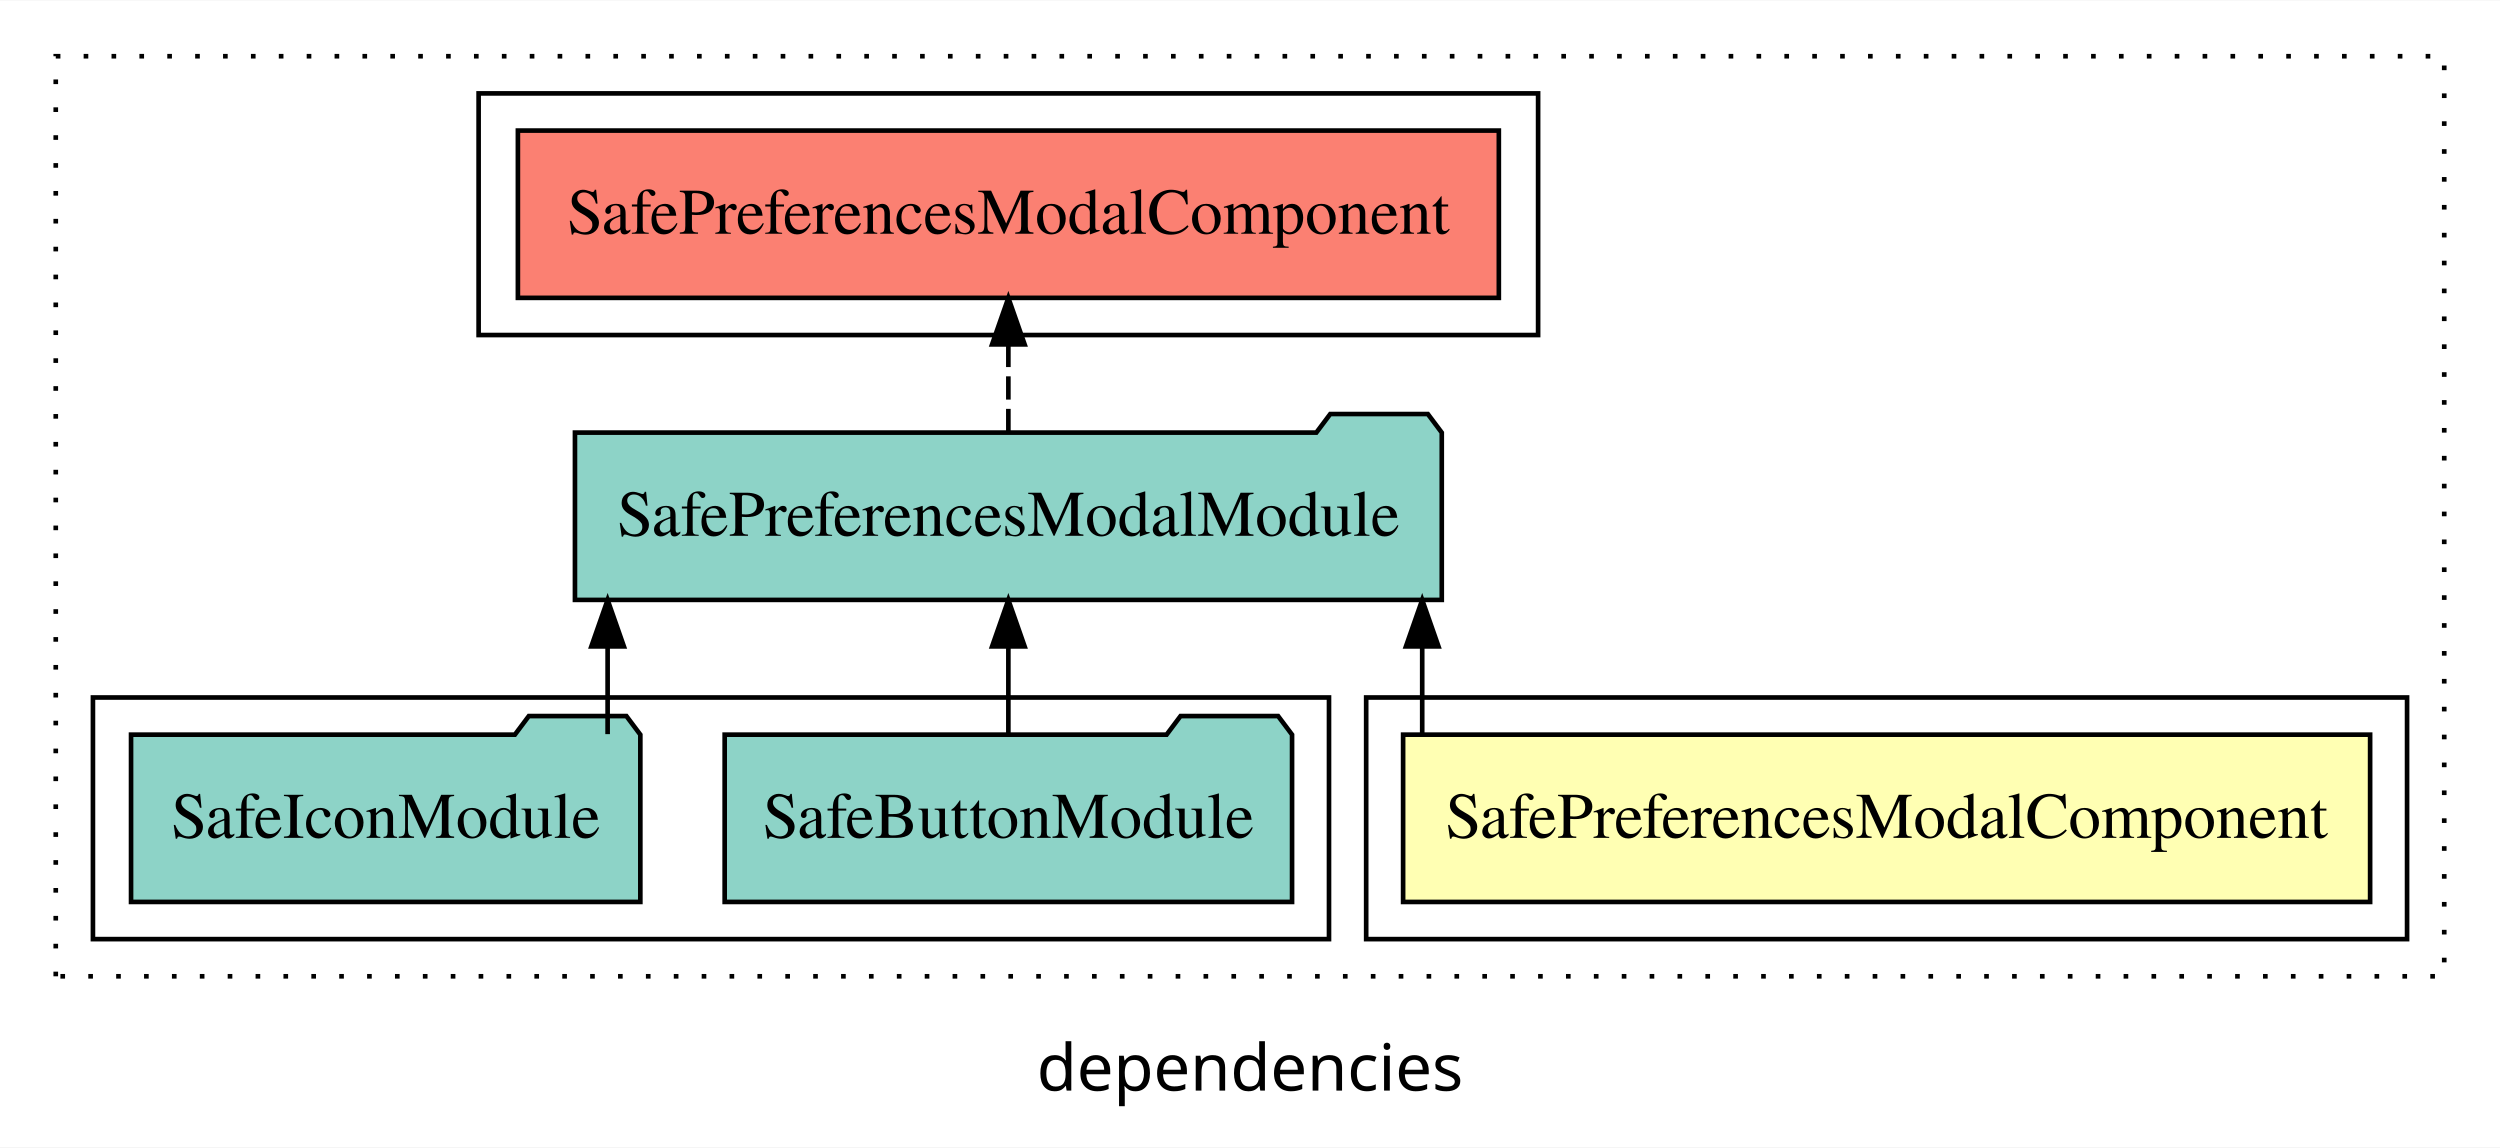
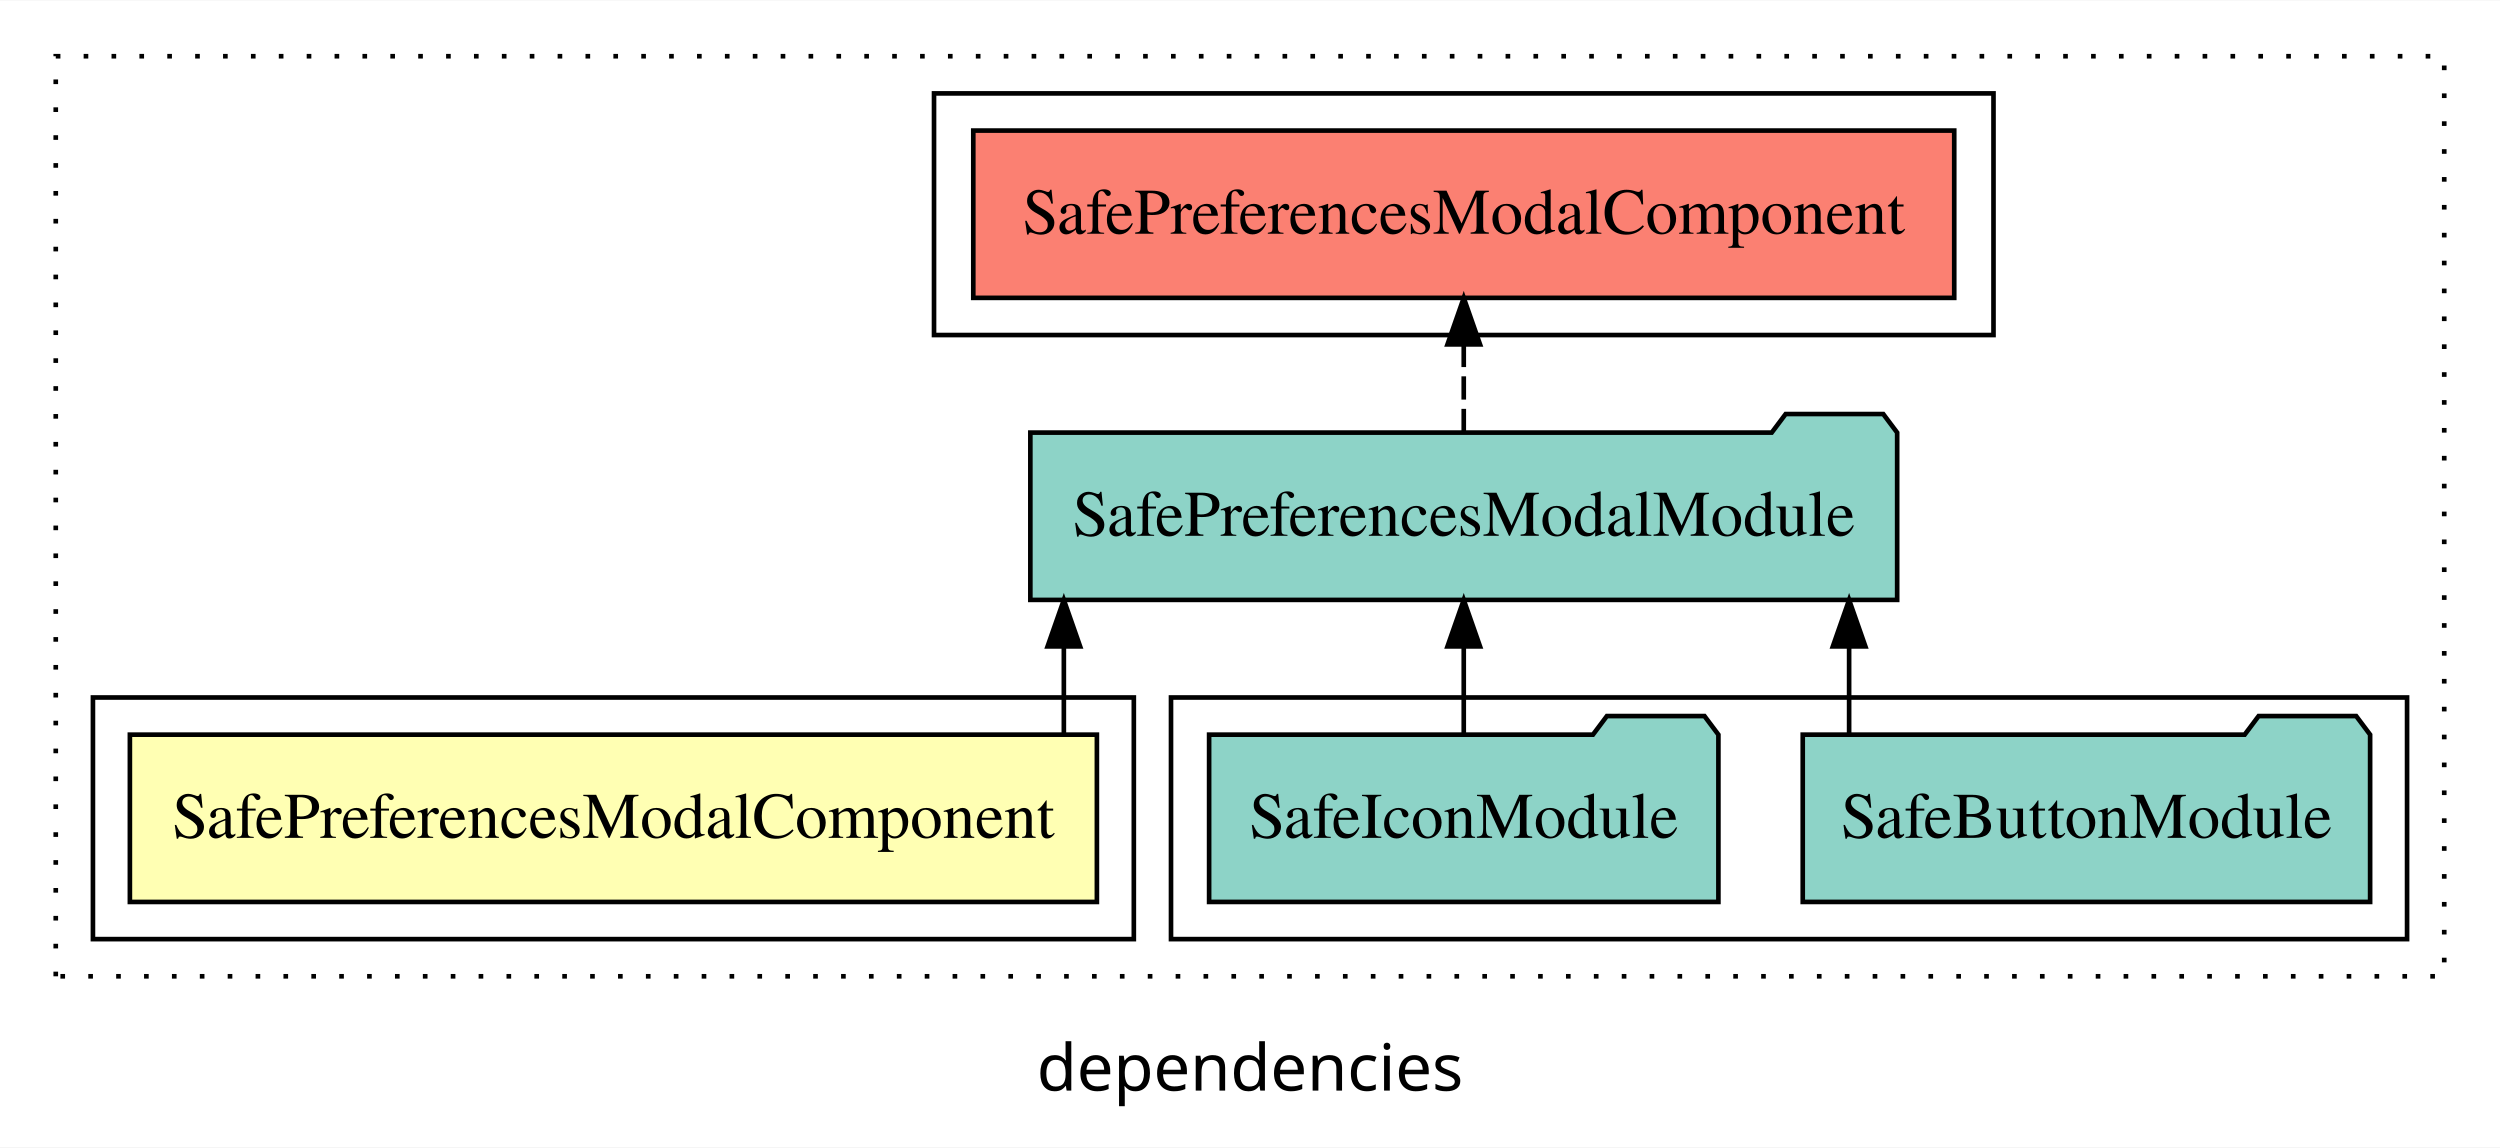
<svg xmlns="http://www.w3.org/2000/svg" width="538pt" height="247pt" viewBox="0.00 0.00 538.00 246.80">
  <g id="graph0" class="graph" transform="scale(1 1) rotate(0) translate(4 242.8)">
    <polygon fill="white" stroke="transparent" points="-4,4 -4,-242.8 534,-242.8 534,4 -4,4" />
    <text text-anchor="middle" x="265" y="-8.2" font-family="sans-serif" font-size="14.00">dependencies</text>
    <g id="clust1" class="cluster">
      <polygon fill="none" stroke="black" stroke-dasharray="1,5" points="8,-32.8 8,-230.8 522,-230.8 522,-32.8 8,-32.8" />
    </g>
-     <g id="clust2" class="cluster">
-       <polygon fill="none" stroke="black" points="290,-40.8 290,-92.8 514,-92.8 514,-40.8 290,-40.8" />
+     <g id="clust5" class="cluster">
+       <polygon fill="none" stroke="black" points="197,-170.8 197,-222.8 425,-222.8 425,-170.8 197,-170.8" />
    </g>
    <g id="clust4" class="cluster">
-       <polygon fill="none" stroke="black" points="16,-40.8 16,-92.8 282,-92.8 282,-40.8 16,-40.8" />
+       <polygon fill="none" stroke="black" points="248,-40.8 248,-92.8 514,-92.8 514,-40.8 248,-40.8" />
    </g>
-     <g id="clust5" class="cluster">
-       <polygon fill="none" stroke="black" points="99,-170.8 99,-222.8 327,-222.8 327,-170.8 99,-170.8" />
+     <g id="clust2" class="cluster">
+       <polygon fill="none" stroke="black" points="16,-40.8 16,-92.8 240,-92.8 240,-40.8 16,-40.8" />
    </g>
    <g id="node1" class="node">
-       <polygon fill="#ffffb3" stroke="black" points="506.05,-84.8 297.95,-84.8 297.95,-48.8 506.05,-48.8 506.05,-84.8" />
-       <text text-anchor="middle" x="402" y="-62.6" font-family="Times,serif" font-size="14.00">SafePreferencesModalComponent</text>
+       <polygon fill="#ffffb3" stroke="black" points="232.05,-84.8 23.95,-84.8 23.95,-48.8 232.05,-48.8 232.05,-84.8" />
+       <text text-anchor="middle" x="128" y="-62.6" font-family="Times,serif" font-size="14.00">SafePreferencesModalComponent</text>
    </g>
    <g id="node2" class="node">
-       <polygon fill="#8dd3c7" stroke="black" points="306.27,-149.8 303.27,-153.8 282.27,-153.8 279.27,-149.8 119.73,-149.8 119.73,-113.8 306.27,-113.8 306.27,-149.8" />
-       <text text-anchor="middle" x="213" y="-127.6" font-family="Times,serif" font-size="14.00">SafePreferencesModalModule</text>
+       <polygon fill="#8dd3c7" stroke="black" points="404.27,-149.8 401.27,-153.8 380.27,-153.8 377.27,-149.8 217.73,-149.8 217.73,-113.8 404.27,-113.8 404.27,-149.8" />
+       <text text-anchor="middle" x="311" y="-127.6" font-family="Times,serif" font-size="14.00">SafePreferencesModalModule</text>
    </g>
    <g id="edge1" class="edge">
-       <path fill="none" stroke="black" d="M302.06,-84.91C302.06,-84.91 302.06,-103.79 302.06,-103.79" />
-       <polygon fill="black" stroke="black" points="298.56,-103.79 302.06,-113.79 305.56,-103.79 298.56,-103.79" />
+       <path fill="none" stroke="black" d="M224.94,-84.91C224.94,-84.91 224.94,-103.79 224.94,-103.79" />
+       <polygon fill="black" stroke="black" points="221.44,-103.79 224.94,-113.79 228.44,-103.79 221.44,-103.79" />
    </g>
    <g id="node5" class="node">
-       <polygon fill="#fb8072" stroke="black" points="318.55,-214.8 107.45,-214.8 107.45,-178.8 318.55,-178.8 318.55,-214.8" />
-       <text text-anchor="middle" x="213" y="-192.6" font-family="Times,serif" font-size="14.00">SafePreferencesModalComponent </text>
+       <polygon fill="#fb8072" stroke="black" points="416.55,-214.8 205.45,-214.8 205.45,-178.8 416.55,-178.8 416.55,-214.8" />
+       <text text-anchor="middle" x="311" y="-192.6" font-family="Times,serif" font-size="14.00">SafePreferencesModalComponent </text>
    </g>
    <g id="edge4" class="edge">
-       <path fill="none" stroke="black" stroke-dasharray="5,2" d="M213,-149.91C213,-149.91 213,-168.79 213,-168.79" />
-       <polygon fill="black" stroke="black" points="209.5,-168.79 213,-178.79 216.5,-168.79 209.5,-168.79" />
+       <path fill="none" stroke="black" stroke-dasharray="5,2" d="M311,-149.91C311,-149.91 311,-168.79 311,-168.79" />
+       <polygon fill="black" stroke="black" points="307.5,-168.79 311,-178.79 314.5,-168.79 307.5,-168.79" />
    </g>
    <g id="node3" class="node">
-       <polygon fill="#8dd3c7" stroke="black" points="274.05,-84.8 271.05,-88.8 250.05,-88.8 247.05,-84.8 151.95,-84.8 151.95,-48.8 274.05,-48.8 274.05,-84.8" />
-       <text text-anchor="middle" x="213" y="-62.6" font-family="Times,serif" font-size="14.00">SafeButtonModule</text>
+       <polygon fill="#8dd3c7" stroke="black" points="506.05,-84.8 503.05,-88.8 482.05,-88.8 479.05,-84.8 383.95,-84.8 383.95,-48.8 506.05,-48.8 506.05,-84.8" />
+       <text text-anchor="middle" x="445" y="-62.6" font-family="Times,serif" font-size="14.00">SafeButtonModule</text>
    </g>
    <g id="edge2" class="edge">
-       <path fill="none" stroke="black" d="M213,-84.91C213,-84.91 213,-103.79 213,-103.79" />
-       <polygon fill="black" stroke="black" points="209.5,-103.79 213,-113.79 216.5,-103.79 209.5,-103.79" />
+       <path fill="none" stroke="black" d="M393.93,-84.91C393.93,-84.91 393.93,-103.79 393.93,-103.79" />
+       <polygon fill="black" stroke="black" points="390.43,-103.79 393.93,-113.79 397.43,-103.79 390.43,-103.79" />
    </g>
    <g id="node4" class="node">
-       <polygon fill="#8dd3c7" stroke="black" points="133.8,-84.8 130.8,-88.8 109.8,-88.8 106.8,-84.8 24.2,-84.8 24.2,-48.8 133.8,-48.8 133.8,-84.8" />
-       <text text-anchor="middle" x="79" y="-62.6" font-family="Times,serif" font-size="14.00">SafeIconModule</text>
+       <polygon fill="#8dd3c7" stroke="black" points="365.8,-84.8 362.8,-88.8 341.8,-88.8 338.8,-84.8 256.2,-84.8 256.2,-48.8 365.8,-48.8 365.8,-84.8" />
+       <text text-anchor="middle" x="311" y="-62.6" font-family="Times,serif" font-size="14.00">SafeIconModule</text>
    </g>
    <g id="edge3" class="edge">
-       <path fill="none" stroke="black" d="M126.76,-84.91C126.76,-84.91 126.76,-103.79 126.76,-103.79" />
-       <polygon fill="black" stroke="black" points="123.26,-103.79 126.76,-113.79 130.26,-103.79 123.26,-103.79" />
+       <path fill="none" stroke="black" d="M311,-84.91C311,-84.91 311,-103.79 311,-103.79" />
+       <polygon fill="black" stroke="black" points="307.5,-103.79 311,-113.79 314.5,-103.79 307.5,-103.79" />
    </g>
  </g>
</svg>
